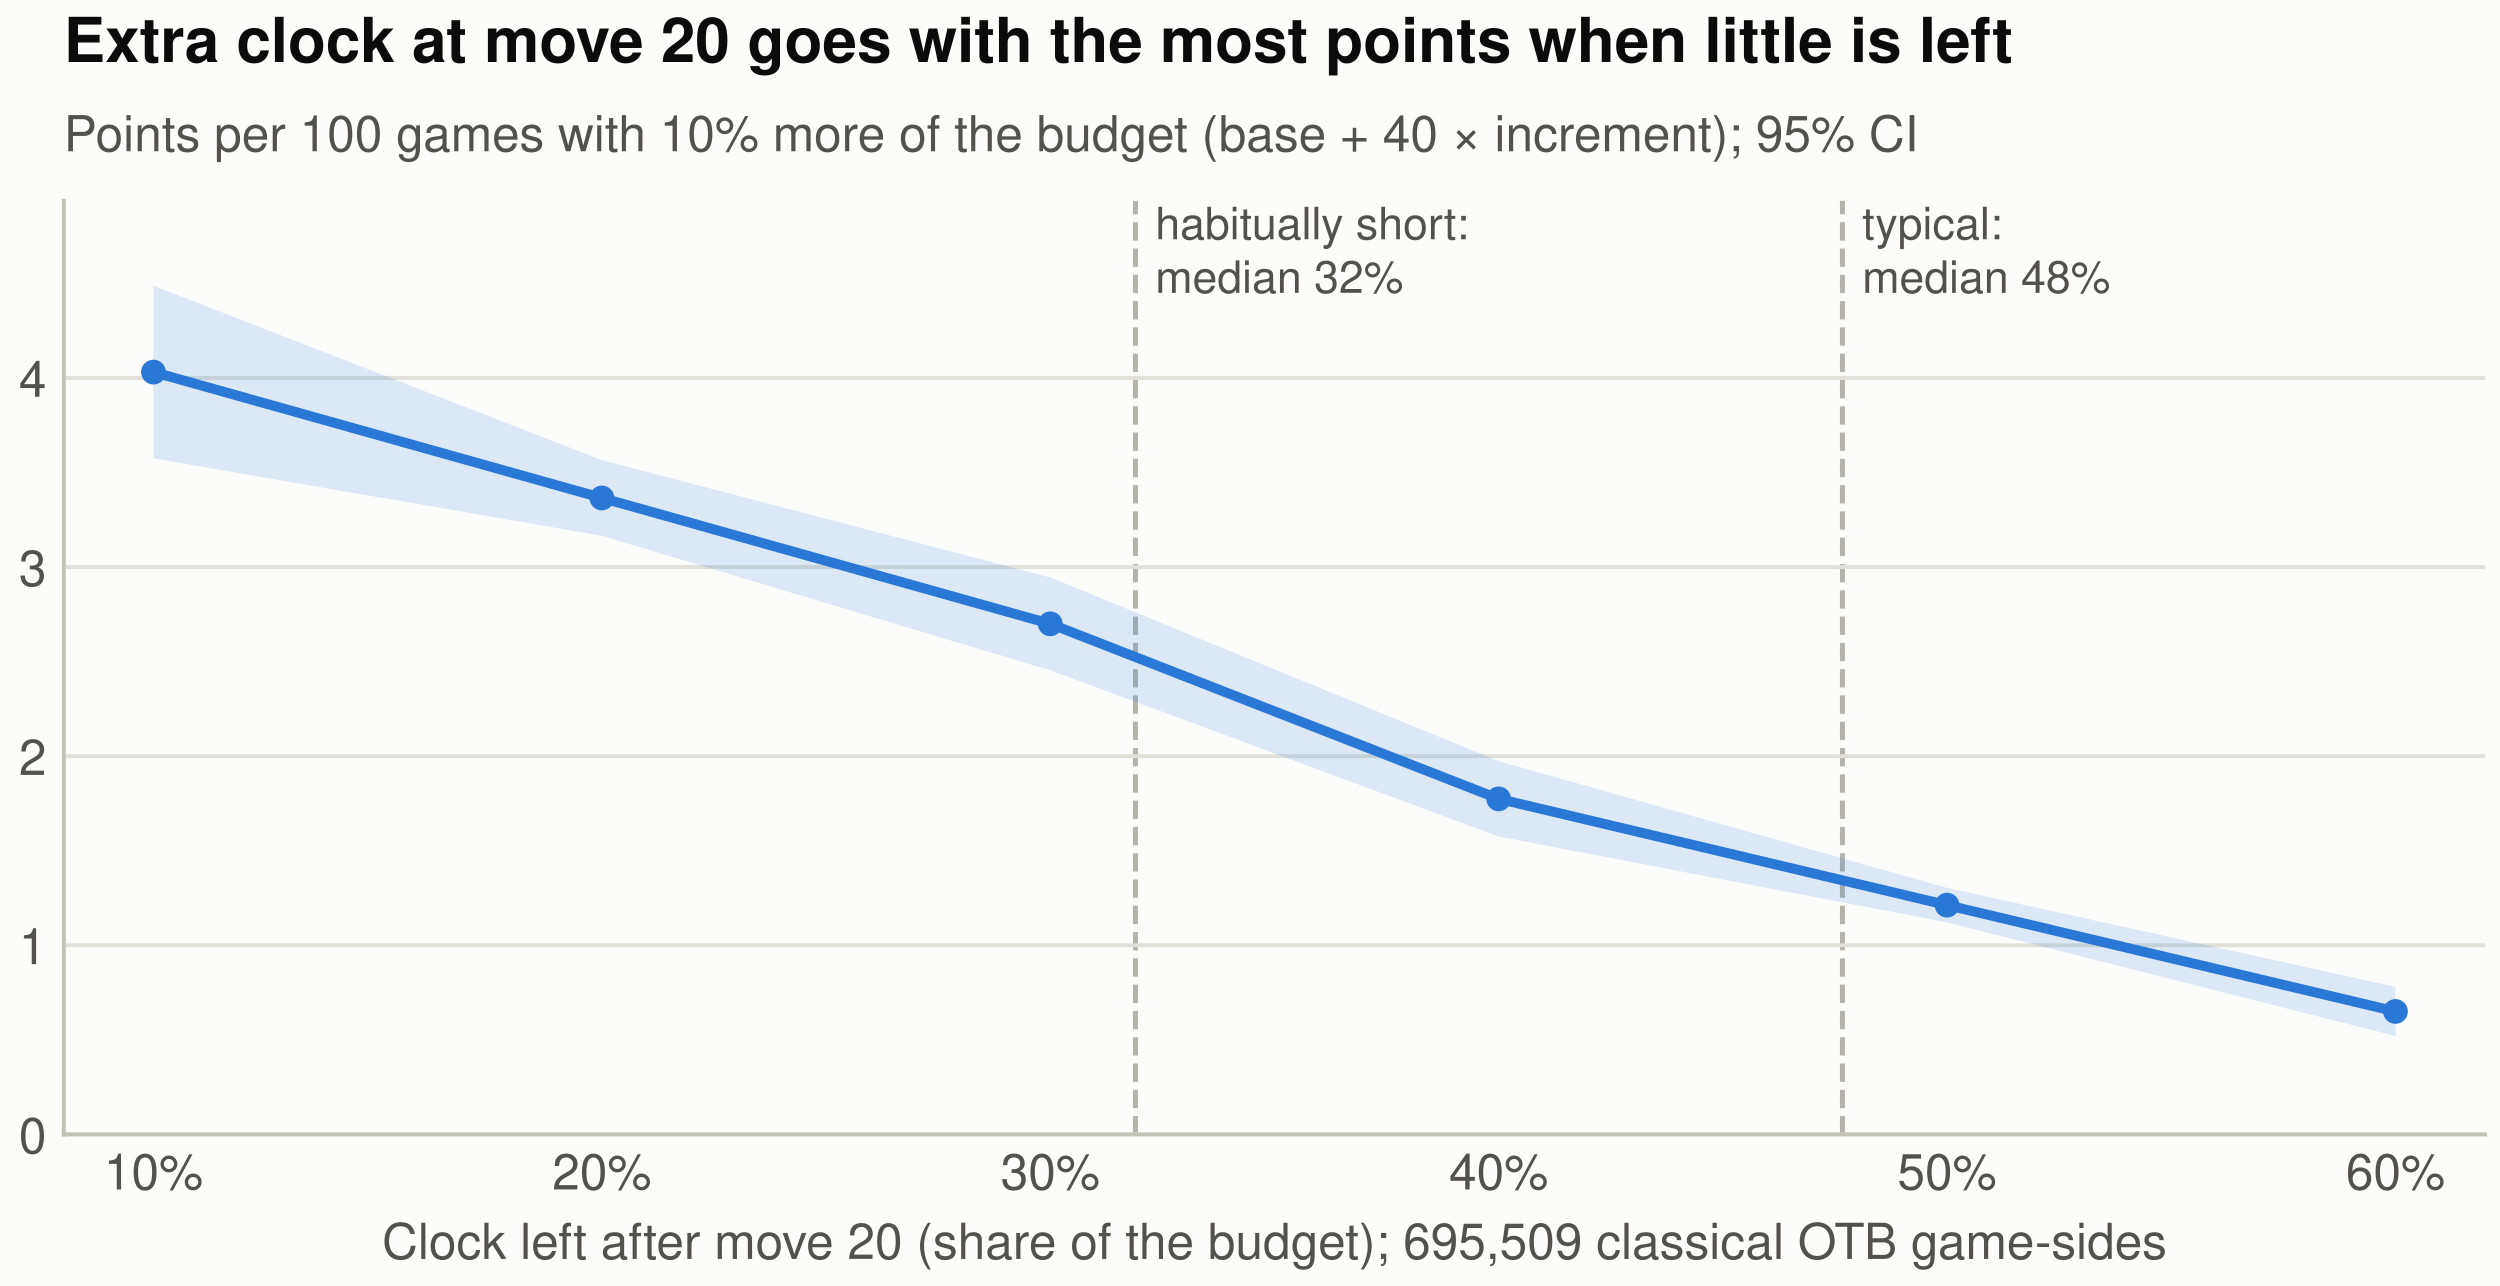
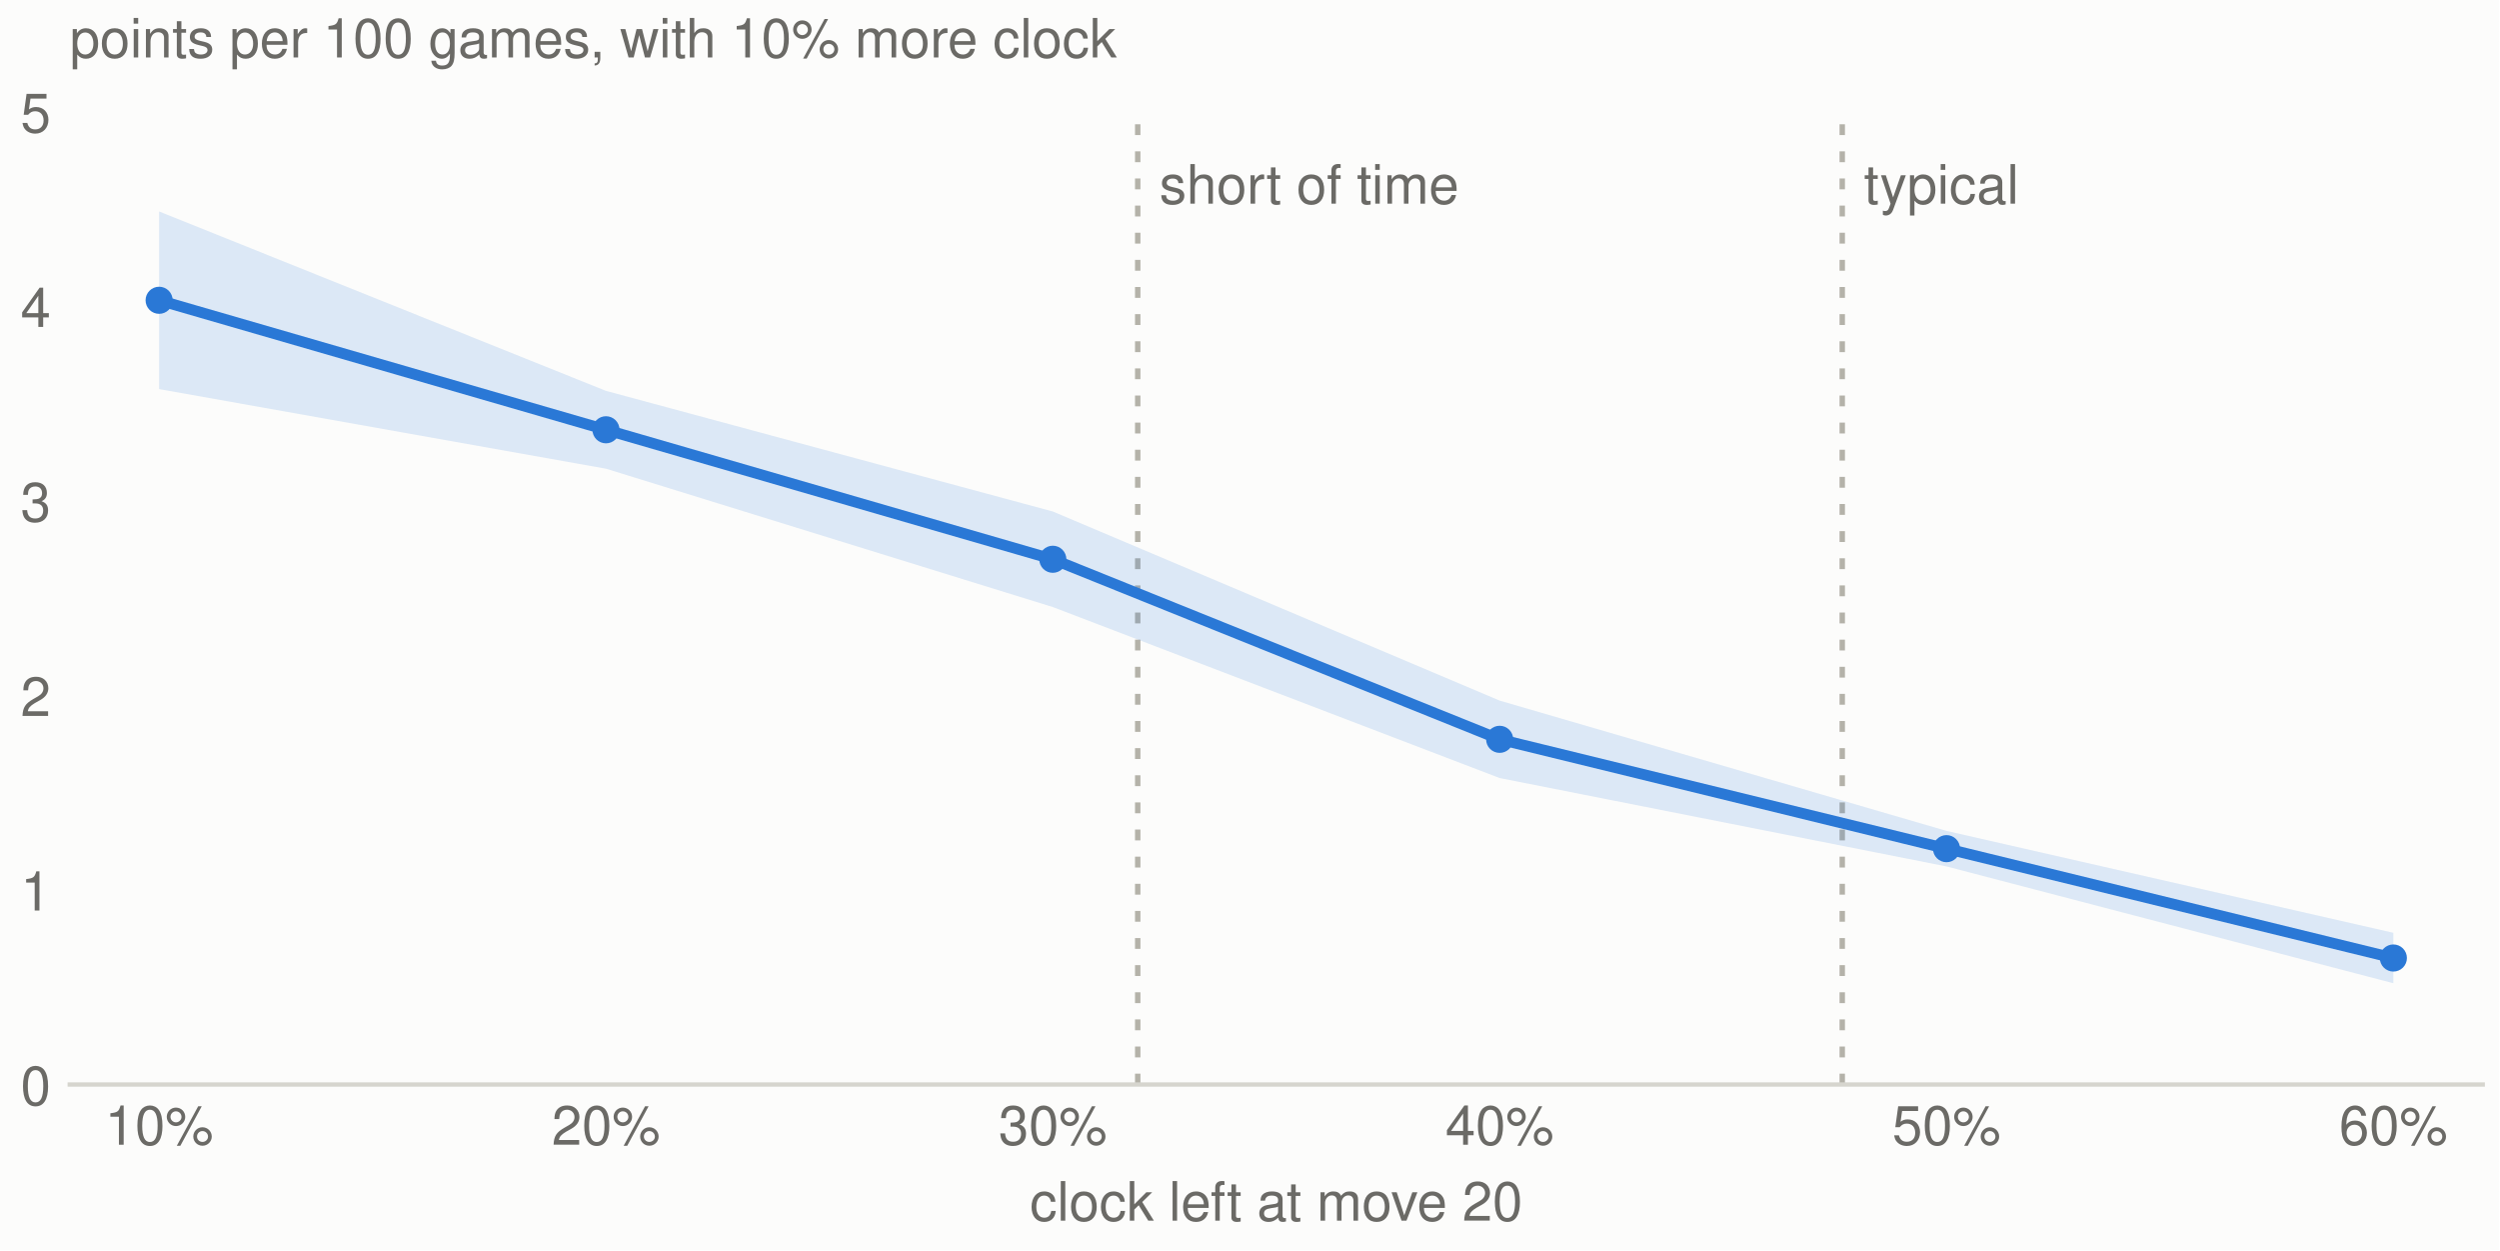
- <svg xmlns="http://www.w3.org/2000/svg" xmlns:xlink="http://www.w3.org/1999/xlink" width="504pt" height="259.2pt" viewBox="0 0 504 259.2" version="1.1">
+ <svg xmlns="http://www.w3.org/2000/svg" xmlns:xlink="http://www.w3.org/1999/xlink" width="460.8pt" height="230.4pt" viewBox="0 0 460.8 230.4" version="1.1">
  <defs>
    <style type="text/css">*{stroke-linejoin: round; stroke-linecap: butt}</style>
  </defs>
  <g id="figure_1">
    <g id="patch_1">
-       <path d="M 0 259.2  L 504 259.2  L 504 0  L 0 0  z " style="fill: #fcfcfb" />
+       <path d="M 0 230.4  L 460.8 230.4  L 460.8 0  L 0 0  z " style="fill: #fcfcfb" />
    </g>
    <g id="axes_1">
      <g id="patch_2">
-         <path d="M 12.863 228.699  L 501 228.699  L 501 40.498  L 12.863 40.498  z " style="fill: #fcfcfb" />
+         <path d="M 12.863 199.899  L 457.8 199.899  L 457.8 20.599  L 12.863 20.599  z " style="fill: #fcfcfb" />
      </g>
      <g id="line2d_1">
-         <path d="M 228.909 228.699  L 228.909 40.498  " clip-path="url(#p4b8398e1f9)" style="fill: none; stroke-dasharray: 3.7,1.6; stroke-dashoffset: 0; stroke: #b4b2a9" />
+         <path d="M 209.789 199.899  L 209.789 20.599  " clip-path="url(#p33dae92cdd)" style="fill: none; stroke-dasharray: 2,3; stroke-dashoffset: 0; stroke: #b4b2a9" />
      </g>
      <g id="line2d_2">
-         <path d="M 371.433 228.699  L 371.433 40.498  " clip-path="url(#p4b8398e1f9)" style="fill: none; stroke-dasharray: 3.7,1.6; stroke-dashoffset: 0; stroke: #b4b2a9" />
+         <path d="M 339.699 199.899  L 339.699 20.599  " clip-path="url(#p33dae92cdd)" style="fill: none; stroke-dasharray: 2,3; stroke-dashoffset: 0; stroke: #b4b2a9" />
+       </g>
+       <g id="FillBetweenPolyCollection_1">
+         <defs>
+           <path id="mc48e611636" d="M 29.342 -191.421  L 29.342 -158.681  L 111.738 -144.01  L 194.133 -118.509  L 276.529 -86.99  L 358.925 -70.698  L 441.321 -49.171  L 441.321 -58.469  L 441.321 -58.469  L 358.925 -77.249  L 276.529 -101.264  L 194.133 -136.12  L 111.738 -158.355  L 29.342 -191.421  z " />
+         </defs>
+         <g clip-path="url(#p33dae92cdd)">
+           <use xlink:href="#mc48e611636" x="0" y="230.4" style="fill: #2a78d6; fill-opacity: 0.15" />
+         </g>
      </g>
      <g id="matplotlib.axis_1">
        <g id="xtick_1">
          <g id="line2d_3" />
          <g id="text_1">
-             <text style="font-size: 10px; font-family: 'Helvetica', 'Arial', 'DejaVu Sans', sans-serif; text-anchor: middle; fill: #52514e" x="30.942" y="239.797" transform="rotate(-0 30.94189 239.7966)">10%</text>
+             <text style="font-size: 10px; font-family: 'Helvetica', 'Arial', 'DejaVu Sans', sans-serif; text-anchor: middle; fill: #6b6a66" x="29.342" y="210.997" transform="rotate(-0 29.34189 210.9966)">10%</text>
          </g>
        </g>
        <g id="xtick_2">
          <g id="line2d_4" />
          <g id="text_2">
-             <text style="font-size: 10px; font-family: 'Helvetica', 'Arial', 'DejaVu Sans', sans-serif; text-anchor: middle; fill: #52514e" x="121.338" y="239.797" transform="rotate(-0 121.3376 239.7966)">20%</text>
+             <text style="font-size: 10px; font-family: 'Helvetica', 'Arial', 'DejaVu Sans', sans-serif; text-anchor: middle; fill: #6b6a66" x="111.738" y="210.997" transform="rotate(-0 111.7376 210.9966)">20%</text>
          </g>
        </g>
        <g id="xtick_3">
          <g id="line2d_5" />
          <g id="text_3">
-             <text style="font-size: 10px; font-family: 'Helvetica', 'Arial', 'DejaVu Sans', sans-serif; text-anchor: middle; fill: #52514e" x="211.733" y="239.797" transform="rotate(-0 211.7334 239.7966)">30%</text>
+             <text style="font-size: 10px; font-family: 'Helvetica', 'Arial', 'DejaVu Sans', sans-serif; text-anchor: middle; fill: #6b6a66" x="194.133" y="210.997" transform="rotate(-0 194.1334 210.9966)">30%</text>
          </g>
        </g>
        <g id="xtick_4">
          <g id="line2d_6" />
          <g id="text_4">
-             <text style="font-size: 10px; font-family: 'Helvetica', 'Arial', 'DejaVu Sans', sans-serif; text-anchor: middle; fill: #52514e" x="302.129" y="239.797" transform="rotate(-0 302.1291 239.7966)">40%</text>
+             <text style="font-size: 10px; font-family: 'Helvetica', 'Arial', 'DejaVu Sans', sans-serif; text-anchor: middle; fill: #6b6a66" x="276.529" y="210.997" transform="rotate(-0 276.5291 210.9966)">40%</text>
          </g>
        </g>
        <g id="xtick_5">
          <g id="line2d_7" />
          <g id="text_5">
-             <text style="font-size: 10px; font-family: 'Helvetica', 'Arial', 'DejaVu Sans', sans-serif; text-anchor: middle; fill: #52514e" x="392.525" y="239.797" transform="rotate(-0 392.5249 239.7966)">50%</text>
+             <text style="font-size: 10px; font-family: 'Helvetica', 'Arial', 'DejaVu Sans', sans-serif; text-anchor: middle; fill: #6b6a66" x="358.925" y="210.997" transform="rotate(-0 358.9249 210.9966)">50%</text>
          </g>
        </g>
        <g id="xtick_6">
          <g id="line2d_8" />
          <g id="text_6">
-             <text style="font-size: 10px; font-family: 'Helvetica', 'Arial', 'DejaVu Sans', sans-serif; text-anchor: middle; fill: #52514e" x="482.921" y="239.797" transform="rotate(-0 482.9206 239.7966)">60%</text>
+             <text style="font-size: 10px; font-family: 'Helvetica', 'Arial', 'DejaVu Sans', sans-serif; text-anchor: middle; fill: #6b6a66" x="441.321" y="210.997" transform="rotate(-0 441.3206 210.9966)">60%</text>
          </g>
        </g>
        <g id="text_7">
-           <text style="font-size: 10px; font-family: 'Helvetica', 'Arial', 'DejaVu Sans', sans-serif; text-anchor: middle; fill: #52514e" x="256.931" y="253.797" transform="rotate(-0 256.9312 253.7974)">Clock left after move 20 (share of the budget); 695,509 classical OTB game-sides</text>
+           <text style="font-size: 10px; font-family: 'Helvetica', 'Arial', 'DejaVu Sans', sans-serif; text-anchor: middle; fill: #6b6a66" x="235.331" y="224.997" transform="rotate(-0 235.3313 224.9974)">clock left at move 20</text>
        </g>
      </g>
      <g id="matplotlib.axis_2">
        <g id="ytick_1">
-           <g id="line2d_9">
-             <path d="M 12.863 228.699  L 501 228.699  " clip-path="url(#p4b8398e1f9)" style="fill: none; stroke: #e1e0d9; stroke-width: 0.8; stroke-linecap: square" />
-           </g>
-           <g id="line2d_10" />
+           <g id="line2d_9" />
          <g id="text_8">
-             <text style="font-size: 10px; font-family: 'Helvetica', 'Arial', 'DejaVu Sans', sans-serif; text-anchor: end; fill: #52514e" x="9.363" y="232.498" transform="rotate(-0 9.36274 232.4978)">0</text>
+             <text style="font-size: 10px; font-family: 'Helvetica', 'Arial', 'DejaVu Sans', sans-serif; text-anchor: end; fill: #6b6a66" x="9.363" y="203.698" transform="rotate(-0 9.36274 203.6978)">0</text>
          </g>
        </g>
        <g id="ytick_2">
-           <g id="line2d_11">
-             <path d="M 12.863 190.572  L 501 190.572  " clip-path="url(#p4b8398e1f9)" style="fill: none; stroke: #e1e0d9; stroke-width: 0.8; stroke-linecap: square" />
-           </g>
-           <g id="line2d_12" />
+           <g id="line2d_10" />
          <g id="text_9">
-             <text style="font-size: 10px; font-family: 'Helvetica', 'Arial', 'DejaVu Sans', sans-serif; text-anchor: end; fill: #52514e" x="9.363" y="194.371" transform="rotate(-0 9.36274 194.371)">1</text>
+             <text style="font-size: 10px; font-family: 'Helvetica', 'Arial', 'DejaVu Sans', sans-serif; text-anchor: end; fill: #6b6a66" x="9.363" y="167.838" transform="rotate(-0 9.36274 167.8377)">1</text>
          </g>
        </g>
        <g id="ytick_3">
-           <g id="line2d_13">
-             <path d="M 12.863 152.445  L 501 152.445  " clip-path="url(#p4b8398e1f9)" style="fill: none; stroke: #e1e0d9; stroke-width: 0.8; stroke-linecap: square" />
-           </g>
-           <g id="line2d_14" />
+           <g id="line2d_11" />
          <g id="text_10">
-             <text style="font-size: 10px; font-family: 'Helvetica', 'Arial', 'DejaVu Sans', sans-serif; text-anchor: end; fill: #52514e" x="9.363" y="156.244" transform="rotate(-0 9.36274 156.2443)">2</text>
+             <text style="font-size: 10px; font-family: 'Helvetica', 'Arial', 'DejaVu Sans', sans-serif; text-anchor: end; fill: #6b6a66" x="9.363" y="131.978" transform="rotate(-0 9.36274 131.9777)">2</text>
          </g>
        </g>
        <g id="ytick_4">
-           <g id="line2d_15">
-             <path d="M 12.863 114.319  L 501 114.319  " clip-path="url(#p4b8398e1f9)" style="fill: none; stroke: #e1e0d9; stroke-width: 0.8; stroke-linecap: square" />
-           </g>
-           <g id="line2d_16" />
+           <g id="line2d_12" />
          <g id="text_11">
-             <text style="font-size: 10px; font-family: 'Helvetica', 'Arial', 'DejaVu Sans', sans-serif; text-anchor: end; fill: #52514e" x="9.363" y="118.118" transform="rotate(-0 9.36274 118.1175)">3</text>
+             <text style="font-size: 10px; font-family: 'Helvetica', 'Arial', 'DejaVu Sans', sans-serif; text-anchor: end; fill: #6b6a66" x="9.363" y="96.118" transform="rotate(-0 9.36274 96.11763)">3</text>
          </g>
        </g>
        <g id="ytick_5">
-           <g id="line2d_17">
-             <path d="M 12.863 76.192  L 501 76.192  " clip-path="url(#p4b8398e1f9)" style="fill: none; stroke: #e1e0d9; stroke-width: 0.8; stroke-linecap: square" />
+           <g id="line2d_13" />
+           <g id="text_12">
+             <text style="font-size: 10px; font-family: 'Helvetica', 'Arial', 'DejaVu Sans', sans-serif; text-anchor: end; fill: #6b6a66" x="9.363" y="60.258" transform="rotate(-0 9.36274 60.25757)">4</text>
          </g>
-           <g id="line2d_18" />
-           <g id="text_12">
-             <text style="font-size: 10px; font-family: 'Helvetica', 'Arial', 'DejaVu Sans', sans-serif; text-anchor: end; fill: #52514e" x="9.363" y="79.991" transform="rotate(-0 9.36274 79.99078)">4</text>
+         </g>
+         <g id="ytick_6">
+           <g id="line2d_14" />
+           <g id="text_13">
+             <text style="font-size: 10px; font-family: 'Helvetica', 'Arial', 'DejaVu Sans', sans-serif; text-anchor: end; fill: #6b6a66" x="9.363" y="24.398" transform="rotate(-0 9.36274 24.39751)">5</text>
          </g>
        </g>
      </g>
-       <g id="FillBetweenPolyCollection_1">
-         <defs>
-           <path id="m2669dd7582" d="M 30.942 -201.593  L 30.942 -166.783  L 121.338 -151.185  L 211.733 -124.072  L 302.129 -90.561  L 392.525 -73.239  L 482.921 -50.351  L 482.921 -60.237  L 482.921 -60.237  L 392.525 -80.204  L 302.129 -105.737  L 211.733 -142.796  L 121.338 -166.437  L 30.942 -201.593  z " />
-         </defs>
-         <g clip-path="url(#p4b8398e1f9)">
-           <use xlink:href="#m2669dd7582" x="0" y="259.2" style="fill: #2a78d6; fill-opacity: 0.15" />
-         </g>
-       </g>
-       <g id="line2d_19">
-         <path d="M 30.942 75.012  L 121.338 100.389  L 211.733 125.766  L 302.129 161.051  L 392.525 182.478  L 482.921 203.906  " clip-path="url(#p4b8398e1f9)" style="fill: none; stroke: #2a78d6; stroke-width: 2; stroke-linecap: square" />
+       <g id="line2d_15">
+         <path d="M 29.342 55.349  L 111.738 79.217  L 194.133 103.085  L 276.529 136.273  L 358.925 156.426  L 441.321 176.58  " clip-path="url(#p33dae92cdd)" style="fill: none; stroke: #2a78d6; stroke-width: 2; stroke-linecap: square" />
        <defs>
          <path id="m137fc39ff9" d="M 0 2  C 0.53 2 1.039 1.789 1.414 1.414  C 1.789 1.039 2 0.53 2 0  C 2 -0.53 1.789 -1.039 1.414 -1.414  C 1.039 -1.789 0.53 -2 0 -2  C -0.53 -2 -1.039 -1.789 -1.414 -1.414  C -1.789 -1.039 -2 -0.53 -2 0  C -2 0.53 -1.789 1.039 -1.414 1.414  C -1.039 1.789 -0.53 2 0 2  z " style="stroke: #2a78d6" />
        </defs>
-         <g clip-path="url(#p4b8398e1f9)">
-           <use xlink:href="#m137fc39ff9" x="30.942" y="75.012" style="fill: #2a78d6; stroke: #2a78d6" />
-           <use xlink:href="#m137fc39ff9" x="121.338" y="100.389" style="fill: #2a78d6; stroke: #2a78d6" />
-           <use xlink:href="#m137fc39ff9" x="211.733" y="125.766" style="fill: #2a78d6; stroke: #2a78d6" />
-           <use xlink:href="#m137fc39ff9" x="302.129" y="161.051" style="fill: #2a78d6; stroke: #2a78d6" />
-           <use xlink:href="#m137fc39ff9" x="392.525" y="182.478" style="fill: #2a78d6; stroke: #2a78d6" />
-           <use xlink:href="#m137fc39ff9" x="482.921" y="203.906" style="fill: #2a78d6; stroke: #2a78d6" />
+         <g clip-path="url(#p33dae92cdd)">
+           <use xlink:href="#m137fc39ff9" x="29.342" y="55.349" style="fill: #2a78d6; stroke: #2a78d6" />
+           <use xlink:href="#m137fc39ff9" x="111.738" y="79.217" style="fill: #2a78d6; stroke: #2a78d6" />
+           <use xlink:href="#m137fc39ff9" x="194.133" y="103.085" style="fill: #2a78d6; stroke: #2a78d6" />
+           <use xlink:href="#m137fc39ff9" x="276.529" y="136.273" style="fill: #2a78d6; stroke: #2a78d6" />
+           <use xlink:href="#m137fc39ff9" x="358.925" y="156.426" style="fill: #2a78d6; stroke: #2a78d6" />
+           <use xlink:href="#m137fc39ff9" x="441.321" y="176.58" style="fill: #2a78d6; stroke: #2a78d6" />
        </g>
      </g>
      <g id="patch_3">
-         <path d="M 12.863 228.699  L 12.863 40.498  " style="fill: none; stroke: #c3c2b7; stroke-width: 0.8; stroke-linejoin: miter; stroke-linecap: square" />
-       </g>
-       <g id="patch_4">
-         <path d="M 12.863 228.699  L 501 228.699  " style="fill: none; stroke: #c3c2b7; stroke-width: 0.8; stroke-linejoin: miter; stroke-linecap: square" />
-       </g>
-       <g id="text_13">
-         <text style="font-size: 10px; font-family: 'Helvetica', 'Arial', 'DejaVu Sans', sans-serif; text-anchor: start; fill: #52514e" x="12.863" y="30.498" transform="rotate(-0 12.86274 30.49829)">Points per 100 games with 10% more of the budget (base + 40 × increment); 95% CI</text>
+         <path d="M 12.863 199.899  L 457.8 199.899  " style="fill: none; stroke: #d6d5ce; stroke-width: 0.8; stroke-linejoin: miter; stroke-linecap: square" />
      </g>
      <g id="text_14">
-         <text style="font-size: 9px; font-family: 'Helvetica', 'Arial', 'DejaVu Sans', sans-serif; fill: #52514e" transform="translate(232.9086 48.23776)">habitually short:</text>
-         <text style="font-size: 9px; font-family: 'Helvetica', 'Arial', 'DejaVu Sans', sans-serif; fill: #52514e" transform="translate(232.9086 59.04022)">median 32%</text>
+         <text style="font-size: 10px; font-family: 'Helvetica', 'Arial', 'DejaVu Sans', sans-serif; text-anchor: start; fill: #6b6a66" x="213.789" y="37.541" transform="rotate(-0 213.7886 37.54075)">short of time</text>
      </g>
      <g id="text_15">
-         <text style="font-size: 9px; font-family: 'Helvetica', 'Arial', 'DejaVu Sans', sans-serif; fill: #52514e" transform="translate(375.4328 48.23776)">typical:</text>
-         <text style="font-size: 9px; font-family: 'Helvetica', 'Arial', 'DejaVu Sans', sans-serif; fill: #52514e" transform="translate(375.4328 59.04022)">median 48%</text>
+         <text style="font-size: 10px; font-family: 'Helvetica', 'Arial', 'DejaVu Sans', sans-serif; text-anchor: start; fill: #6b6a66" x="343.699" y="37.541" transform="rotate(-0 343.6995 37.54075)">typical</text>
      </g>
      <g id="text_16">
-         <text style="font-weight: 700; font-size: 12.5px; font-family: 'Helvetica', 'Arial', 'DejaVu Sans', sans-serif; text-anchor: start; fill: #0b0b0b" x="12.863" y="12.498" transform="rotate(-0 12.86274 12.49829)">Extra clock at move 20 goes with the most points when little is left</text>
+         <text style="font-size: 10px; font-family: 'Helvetica', 'Arial', 'DejaVu Sans', sans-serif; text-anchor: start; fill: #6b6a66" x="12.863" y="10.599" transform="rotate(-0 12.86274 10.59868)">points per 100 games, with 10% more clock</text>
      </g>
    </g>
  </g>
  <defs>
-     <clipPath id="p4b8398e1f9">
-       <rect x="12.863" y="40.498" width="488.137" height="188.201" />
+     <clipPath id="p33dae92cdd">
+       <rect x="12.863" y="20.599" width="444.937" height="179.3" />
    </clipPath>
  </defs>
</svg>
